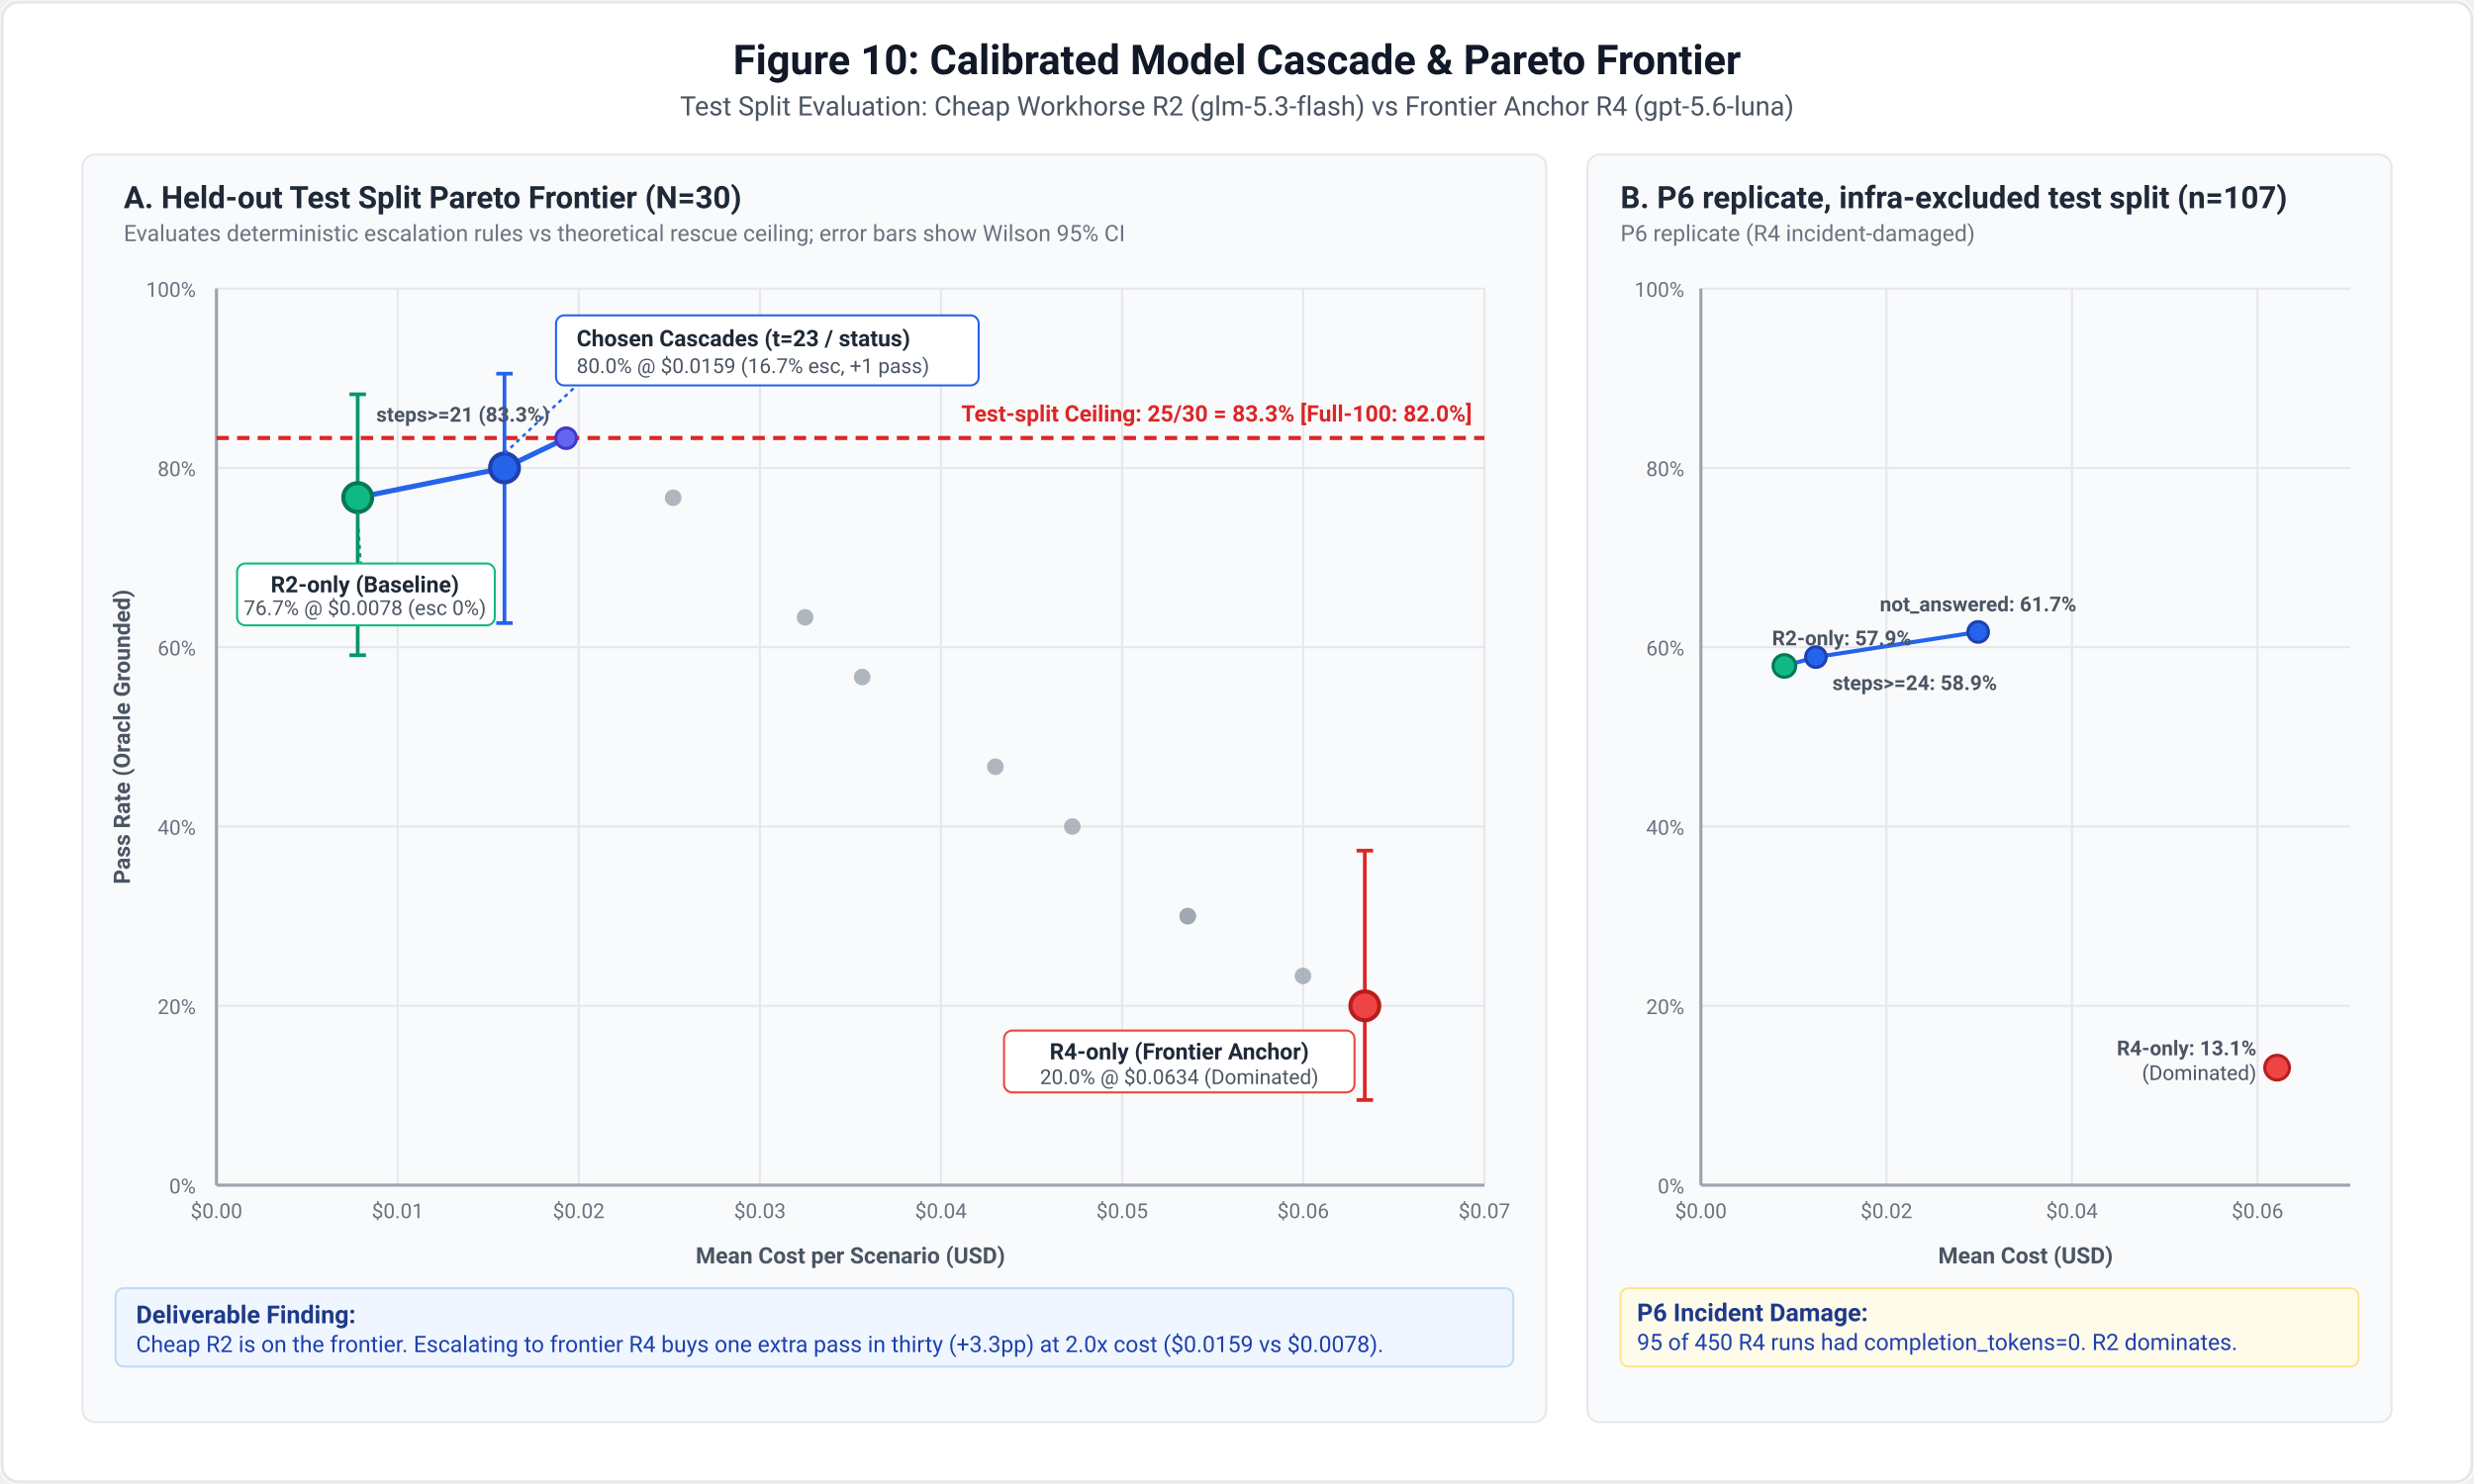
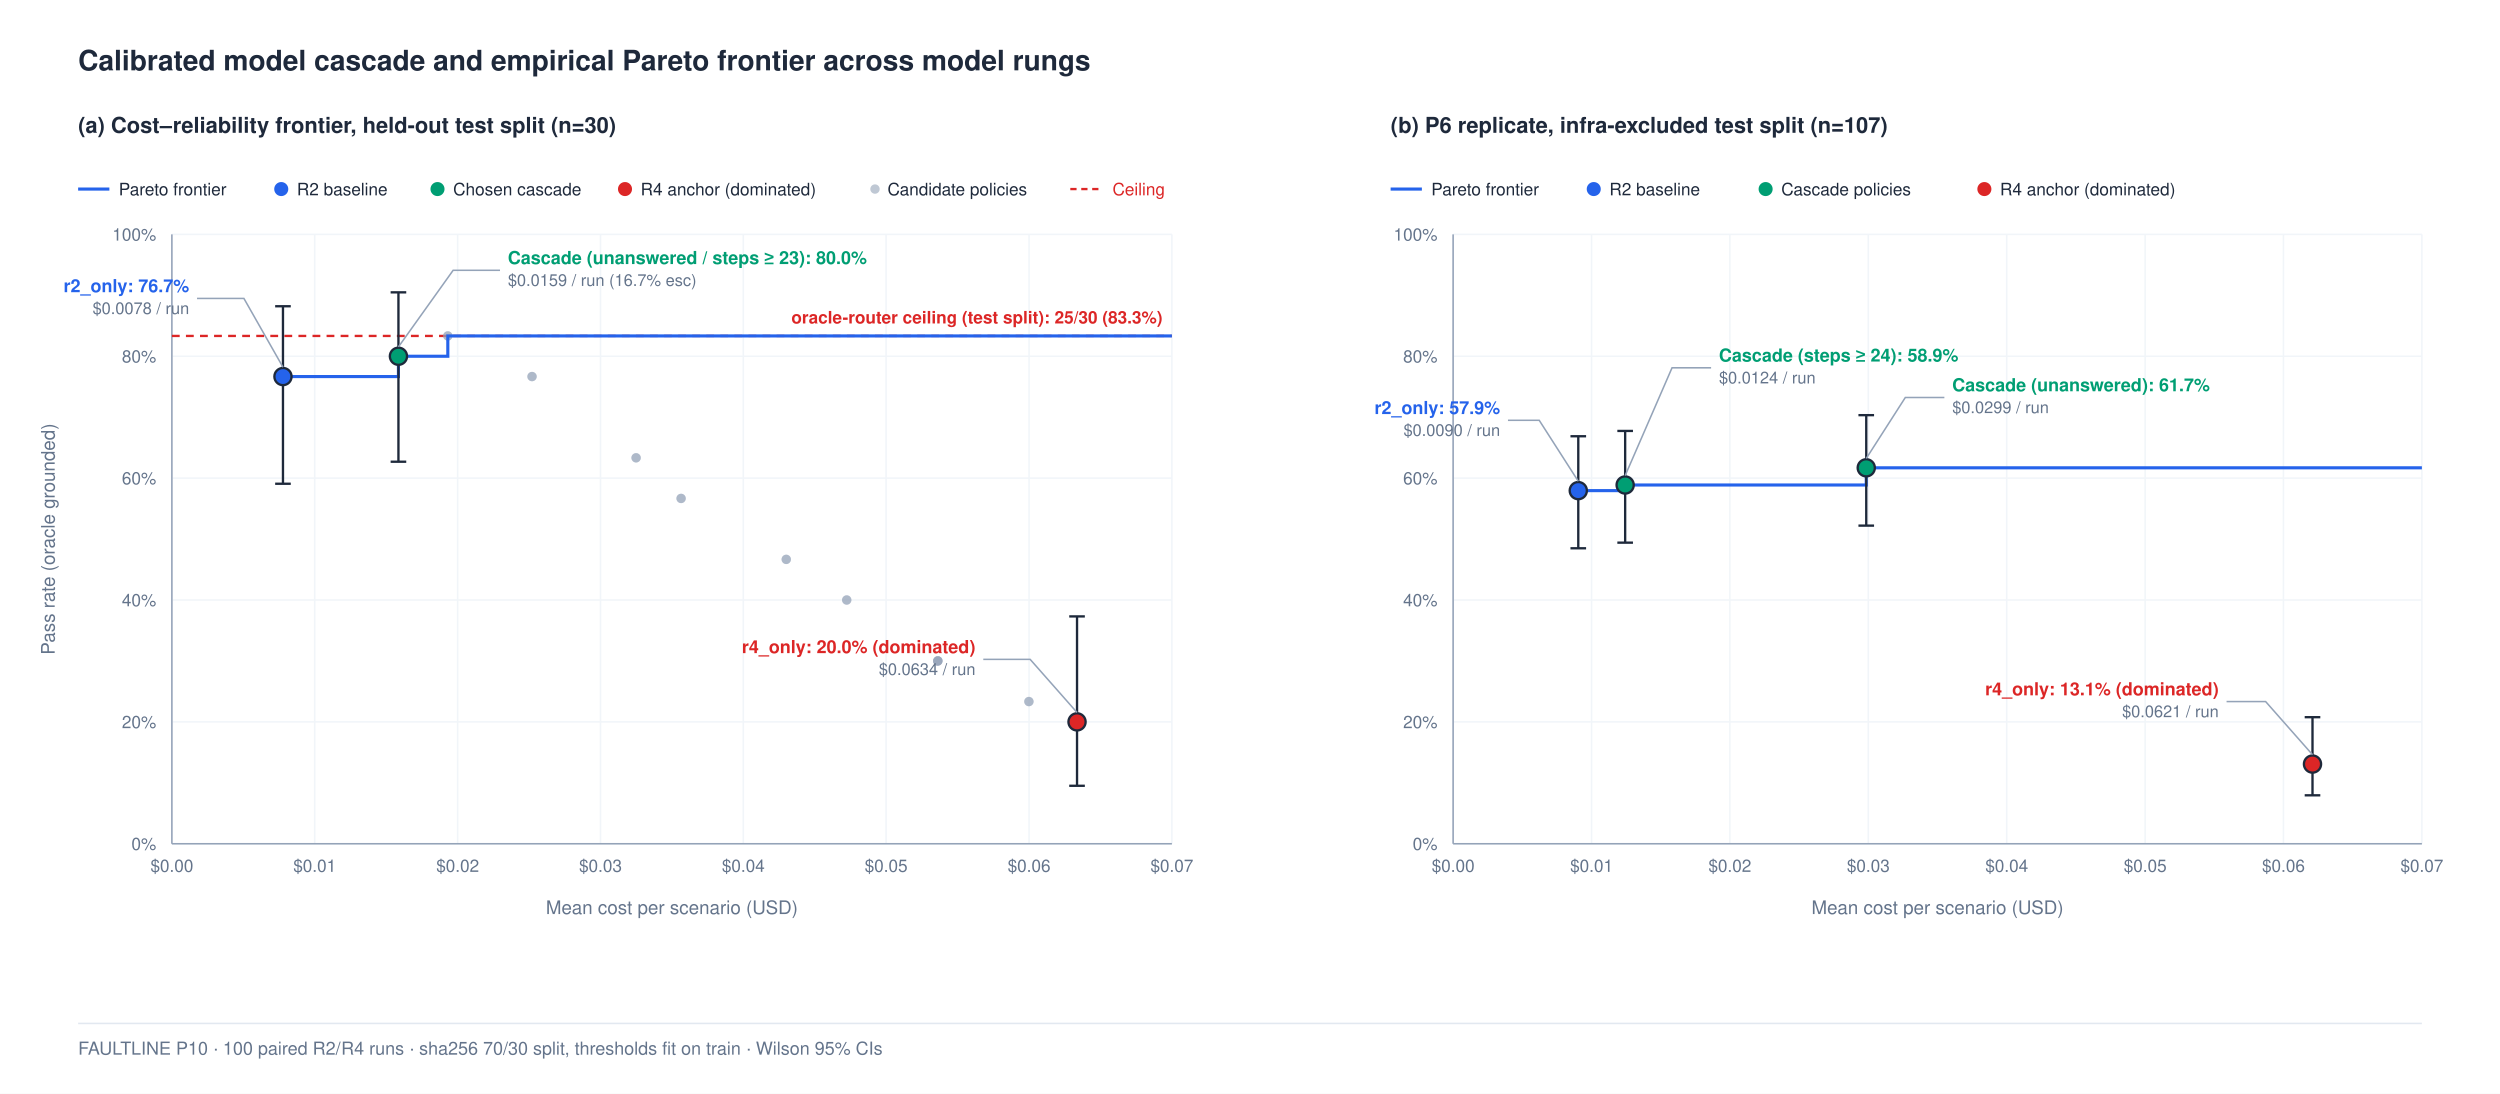
- <svg xmlns="http://www.w3.org/2000/svg" width="1200" height="720" viewBox="0 0 1200 720">
-   <rect width="100%" height="100%" fill="#ffffff" rx="8" />
-   <style>
-     .title { font-family: -apple-system, BlinkMacSystemFont, "Segoe UI", Roboto, sans-serif; font-size: 20px; font-weight: 700; fill: #111827; }
-     .subtitle { font-family: -apple-system, BlinkMacSystemFont, "Segoe UI", Roboto, sans-serif; font-size: 13px; fill: #4b5563; }
-     .panel-title { font-family: -apple-system, BlinkMacSystemFont, "Segoe UI", Roboto, sans-serif; font-size: 15px; font-weight: 700; fill: #1f2937; }
-     .panel-sub { font-family: -apple-system, BlinkMacSystemFont, "Segoe UI", Roboto, sans-serif; font-size: 11px; fill: #6b7280; }
-     .axis-label { font-family: -apple-system, BlinkMacSystemFont, "Segoe UI", Roboto, sans-serif; font-size: 11px; font-weight: 600; fill: #4b5563; }
-     .tick-label { font-family: -apple-system, BlinkMacSystemFont, "Segoe UI", Roboto, sans-serif; font-size: 10px; fill: #6b7280; }
-     .point-label { font-family: -apple-system, BlinkMacSystemFont, "Segoe UI", Roboto, sans-serif; font-size: 11px; font-weight: 600; fill: #1f2937; }
-     .point-sub { font-family: -apple-system, BlinkMacSystemFont, "Segoe UI", Roboto, sans-serif; font-size: 10px; fill: #4b5563; }
-     .ceiling-text { font-family: -apple-system, BlinkMacSystemFont, "Segoe UI", Roboto, sans-serif; font-size: 11px; font-weight: 700; fill: #dc2626; }
-     .callout-title { font-family: -apple-system, BlinkMacSystemFont, "Segoe UI", Roboto, sans-serif; font-size: 12px; font-weight: 700; fill: #1e3a8a; }
-     .callout-body { font-family: -apple-system, BlinkMacSystemFont, "Segoe UI", Roboto, sans-serif; font-size: 11px; fill: #1e40af; }
-   </style>
-   <rect x="1" y="1" width="1198" height="718" fill="none" stroke="#e5e7eb" stroke-width="1.5" rx="8" />
-   <text x="600.0" y="36" class="title" text-anchor="middle">Figure 10: Calibrated Model Cascade &amp; Pareto Frontier</text>
-   <text x="600.0" y="56" class="subtitle" text-anchor="middle">Test Split Evaluation: Cheap Workhorse R2 (glm-5.3-flash) vs Frontier Anchor R4 (gpt-5.6-luna)</text>
-   <rect x="40" y="75" width="710" height="615" fill="#f9fafb" rx="6" stroke="#e5e7eb" stroke-width="1" />
-   <text x="60" y="101" class="panel-title">A. Held-out Test Split Pareto Frontier (N=30)</text>
-   <text x="60" y="117" class="panel-sub">Evaluates deterministic escalation rules vs theoretical rescue ceiling; error bars show Wilson 95% CI</text>
-   <line x1="105" y1="575.0" x2="720" y2="575.0" stroke="#e5e7eb" stroke-width="1" />
-   <text x="95" y="579.0" class="tick-label" text-anchor="end">0%</text>
-   <line x1="105" y1="488.0" x2="720" y2="488.0" stroke="#e5e7eb" stroke-width="1" />
-   <text x="95" y="492.0" class="tick-label" text-anchor="end">20%</text>
-   <line x1="105" y1="401.0" x2="720" y2="401.0" stroke="#e5e7eb" stroke-width="1" />
-   <text x="95" y="405.0" class="tick-label" text-anchor="end">40%</text>
-   <line x1="105" y1="314.0" x2="720" y2="314.0" stroke="#e5e7eb" stroke-width="1" />
-   <text x="95" y="318.0" class="tick-label" text-anchor="end">60%</text>
-   <line x1="105" y1="227.0" x2="720" y2="227.0" stroke="#e5e7eb" stroke-width="1" />
-   <text x="95" y="231.0" class="tick-label" text-anchor="end">80%</text>
-   <line x1="105" y1="140.0" x2="720" y2="140.0" stroke="#e5e7eb" stroke-width="1" />
-   <text x="95" y="144.0" class="tick-label" text-anchor="end">100%</text>
-   <line x1="105.0" y1="140" x2="105.0" y2="575" stroke="#e5e7eb" stroke-width="1" />
-   <text x="105.0" y="591" class="tick-label" text-anchor="middle">$0.00</text>
-   <line x1="192.9" y1="140" x2="192.9" y2="575" stroke="#e5e7eb" stroke-width="1" />
-   <text x="192.9" y="591" class="tick-label" text-anchor="middle">$0.01</text>
-   <line x1="280.7" y1="140" x2="280.7" y2="575" stroke="#e5e7eb" stroke-width="1" />
-   <text x="280.7" y="591" class="tick-label" text-anchor="middle">$0.02</text>
-   <line x1="368.6" y1="140" x2="368.6" y2="575" stroke="#e5e7eb" stroke-width="1" />
-   <text x="368.6" y="591" class="tick-label" text-anchor="middle">$0.03</text>
-   <line x1="456.4" y1="140" x2="456.4" y2="575" stroke="#e5e7eb" stroke-width="1" />
-   <text x="456.4" y="591" class="tick-label" text-anchor="middle">$0.04</text>
-   <line x1="544.3" y1="140" x2="544.3" y2="575" stroke="#e5e7eb" stroke-width="1" />
-   <text x="544.3" y="591" class="tick-label" text-anchor="middle">$0.05</text>
-   <line x1="632.1" y1="140" x2="632.1" y2="575" stroke="#e5e7eb" stroke-width="1" />
-   <text x="632.1" y="591" class="tick-label" text-anchor="middle">$0.06</text>
-   <line x1="720.0" y1="140" x2="720.0" y2="575" stroke="#e5e7eb" stroke-width="1" />
-   <text x="720.0" y="591" class="tick-label" text-anchor="middle">$0.07</text>
-   <line x1="105" y1="140" x2="105" y2="575" stroke="#9ca3af" stroke-width="1.5" />
-   <line x1="105" y1="575" x2="720" y2="575" stroke="#9ca3af" stroke-width="1.5" />
-   <text x="412.5" y="613" class="axis-label" text-anchor="middle">Mean Cost per Scenario (USD)</text>
-   <text x="63" y="357.5" class="axis-label" text-anchor="middle" transform="rotate(-90 63 357.5)">Pass Rate (Oracle Grounded)</text>
-   <line x1="105" y1="212.5" x2="720" y2="212.5" stroke="#dc2626" stroke-width="2" stroke-dasharray="6,4" />
-   <text x="714.0" y="204.5" class="ceiling-text" text-anchor="end">Test-split Ceiling: 25/30 = 83.3% [Full-100: 82.0%]</text>
-   <circle cx="173.3" cy="241.5" r="4" fill="#9ca3af" fill-opacity="0.55" />
-   <circle cx="661.6" cy="488.0" r="4" fill="#9ca3af" fill-opacity="0.55" />
-   <circle cx="244.3" cy="227.0" r="4" fill="#9ca3af" fill-opacity="0.55" />
-   <circle cx="244.3" cy="227.0" r="4" fill="#9ca3af" fill-opacity="0.55" />
-   <circle cx="661.6" cy="488.0" r="4" fill="#9ca3af" fill-opacity="0.55" />
-   <circle cx="661.6" cy="488.0" r="4" fill="#9ca3af" fill-opacity="0.55" />
-   <circle cx="661.6" cy="488.0" r="4" fill="#9ca3af" fill-opacity="0.55" />
-   <circle cx="661.6" cy="488.0" r="4" fill="#9ca3af" fill-opacity="0.55" />
-   <circle cx="661.6" cy="488.0" r="4" fill="#9ca3af" fill-opacity="0.55" />
-   <circle cx="661.6" cy="488.0" r="4" fill="#9ca3af" fill-opacity="0.55" />
-   <circle cx="661.6" cy="488.0" r="4" fill="#9ca3af" fill-opacity="0.55" />
-   <circle cx="661.6" cy="488.0" r="4" fill="#9ca3af" fill-opacity="0.55" />
-   <circle cx="661.6" cy="488.0" r="4" fill="#9ca3af" fill-opacity="0.55" />
-   <circle cx="661.6" cy="488.0" r="4" fill="#9ca3af" fill-opacity="0.55" />
-   <circle cx="661.6" cy="488.0" r="4" fill="#9ca3af" fill-opacity="0.55" />
-   <circle cx="632.0" cy="473.5" r="4" fill="#9ca3af" fill-opacity="0.55" />
-   <circle cx="576.1" cy="444.5" r="4" fill="#9ca3af" fill-opacity="0.55" />
-   <circle cx="576.1" cy="444.5" r="4" fill="#9ca3af" fill-opacity="0.55" />
-   <circle cx="520.1" cy="401.0" r="4" fill="#9ca3af" fill-opacity="0.55" />
-   <circle cx="482.8" cy="372.0" r="4" fill="#9ca3af" fill-opacity="0.55" />
-   <circle cx="418.2" cy="328.5" r="4" fill="#9ca3af" fill-opacity="0.55" />
-   <circle cx="390.5" cy="299.5" r="4" fill="#9ca3af" fill-opacity="0.55" />
-   <circle cx="326.5" cy="241.5" r="4" fill="#9ca3af" fill-opacity="0.55" />
-   <circle cx="274.7" cy="212.5" r="4" fill="#9ca3af" fill-opacity="0.55" />
-   <circle cx="244.3" cy="227.0" r="4" fill="#9ca3af" fill-opacity="0.55" />
-   <circle cx="244.3" cy="227.0" r="4" fill="#9ca3af" fill-opacity="0.55" />
-   <circle cx="244.3" cy="227.0" r="4" fill="#9ca3af" fill-opacity="0.55" />
-   <circle cx="661.6" cy="488.0" r="4" fill="#9ca3af" fill-opacity="0.55" />
-   <circle cx="661.6" cy="488.0" r="4" fill="#9ca3af" fill-opacity="0.55" />
-   <circle cx="661.6" cy="488.0" r="4" fill="#9ca3af" fill-opacity="0.55" />
-   <circle cx="661.6" cy="488.0" r="4" fill="#9ca3af" fill-opacity="0.55" />
-   <circle cx="661.6" cy="488.0" r="4" fill="#9ca3af" fill-opacity="0.55" />
-   <circle cx="661.6" cy="488.0" r="4" fill="#9ca3af" fill-opacity="0.55" />
-   <circle cx="661.6" cy="488.0" r="4" fill="#9ca3af" fill-opacity="0.55" />
-   <circle cx="661.6" cy="488.0" r="4" fill="#9ca3af" fill-opacity="0.55" />
-   <circle cx="661.6" cy="488.0" r="4" fill="#9ca3af" fill-opacity="0.55" />
-   <circle cx="661.6" cy="488.0" r="4" fill="#9ca3af" fill-opacity="0.55" />
-   <circle cx="661.6" cy="488.0" r="4" fill="#9ca3af" fill-opacity="0.55" />
-   <circle cx="632.0" cy="473.5" r="4" fill="#9ca3af" fill-opacity="0.55" />
-   <circle cx="576.1" cy="444.5" r="4" fill="#9ca3af" fill-opacity="0.55" />
-   <circle cx="576.1" cy="444.5" r="4" fill="#9ca3af" fill-opacity="0.55" />
-   <circle cx="520.1" cy="401.0" r="4" fill="#9ca3af" fill-opacity="0.55" />
-   <circle cx="482.8" cy="372.0" r="4" fill="#9ca3af" fill-opacity="0.55" />
-   <circle cx="418.2" cy="328.5" r="4" fill="#9ca3af" fill-opacity="0.55" />
-   <circle cx="390.5" cy="299.5" r="4" fill="#9ca3af" fill-opacity="0.55" />
-   <circle cx="326.5" cy="241.5" r="4" fill="#9ca3af" fill-opacity="0.55" />
-   <circle cx="274.7" cy="212.5" r="4" fill="#9ca3af" fill-opacity="0.55" />
-   <circle cx="244.3" cy="227.0" r="4" fill="#9ca3af" fill-opacity="0.55" />
-   <circle cx="244.3" cy="227.0" r="4" fill="#9ca3af" fill-opacity="0.55" />
-   <circle cx="244.3" cy="227.0" r="4" fill="#9ca3af" fill-opacity="0.55" />
-   <polyline points="173.5,241.4 244.7,227.0 274.6,212.6" fill="none" stroke="#2563eb" stroke-width="2.5" stroke-linecap="round" />
-   <line x1="173.5" y1="191.3" x2="173.5" y2="317.9" stroke="#059669" stroke-width="1.8" />
-   <line x1="169.5" y1="191.3" x2="177.5" y2="191.3" stroke="#059669" stroke-width="1.8" />
-   <line x1="169.5" y1="317.9" x2="177.5" y2="317.9" stroke="#059669" stroke-width="1.8" />
-   <line x1="244.7" y1="181.3" x2="244.7" y2="302.3" stroke="#2563eb" stroke-width="1.8" />
-   <line x1="240.7" y1="181.3" x2="248.7" y2="181.3" stroke="#2563eb" stroke-width="1.8" />
-   <line x1="240.7" y1="302.3" x2="248.7" y2="302.3" stroke="#2563eb" stroke-width="1.8" />
-   <line x1="662.0" y1="412.7" x2="662.0" y2="533.7" stroke="#dc2626" stroke-width="1.8" />
-   <line x1="658.0" y1="412.7" x2="666.0" y2="412.7" stroke="#dc2626" stroke-width="1.8" />
-   <line x1="658.0" y1="533.7" x2="666.0" y2="533.7" stroke="#dc2626" stroke-width="1.8" />
-   <circle cx="173.5" cy="241.4" r="7" fill="#10b981" stroke="#047857" stroke-width="2" />
-   <line x1="173.5" y1="248.4" x2="175.0" y2="273.4" stroke="#059669" stroke-width="1" stroke-dasharray="2,2" />
-   <rect x="115.0" y="273.4" width="125" height="30" fill="#ffffff" rx="4" stroke="#10b981" stroke-width="1" />
-   <text x="177.0" y="287.4" class="point-label" fill="#047857" text-anchor="middle">R2-only (Baseline)</text>
-   <text x="177.0" y="298.4" class="point-sub" text-anchor="middle">76.7% @ $0.0078 (esc 0%)</text>
-   <circle cx="244.7" cy="227.0" r="7" fill="#2563eb" stroke="#1e40af" stroke-width="2" />
-   <line x1="244.7" y1="220.0" x2="279.7" y2="187.0" stroke="#2563eb" stroke-width="1.2" stroke-dasharray="2,2" />
-   <rect x="269.7" y="153.0" width="205" height="34" fill="#ffffff" rx="4" stroke="#2563eb" stroke-width="1" />
-   <text x="279.7" y="168.0" class="point-label" fill="#1e40af">Chosen Cascades (t=23 / status)</text>
-   <text x="279.7" y="181.0" class="point-sub">80.0% @ $0.0159 (16.7% esc, +1 pass)</text>
-   <circle cx="274.6" cy="212.6" r="5" fill="#6366f1" stroke="#4338ca" stroke-width="1.5" />
-   <text x="266.6" y="204.6" class="point-sub" fill="#4338ca" font-weight="600" text-anchor="end">steps&gt;=21 (83.3%)</text>
-   <circle cx="662.0" cy="488.0" r="7" fill="#ef4444" stroke="#b91c1c" stroke-width="2" />
-   <rect x="487.0" y="500.0" width="170" height="30" fill="#ffffff" rx="4" stroke="#ef4444" stroke-width="1" />
-   <text x="572.0" y="514.0" class="point-label" fill="#b91c1c" text-anchor="middle">R4-only (Frontier Anchor)</text>
-   <text x="572.0" y="526.0" class="point-sub" text-anchor="middle">20.0% @ $0.0634 (Dominated)</text>
-   <rect x="56" y="625" width="678" height="38" fill="#eff6ff" rx="4" stroke="#bfdbfe" stroke-width="1" />
-   <text x="66" y="642" class="callout-title">Deliverable Finding:</text>
-   <text x="66" y="656" class="callout-body">Cheap R2 is on the frontier. Escalating to frontier R4 buys one extra pass in thirty (+3.3pp) at 2.0x cost ($0.0159 vs $0.0078).</text>
-   <rect x="770" y="75" width="390" height="615" fill="#f9fafb" rx="6" stroke="#e5e7eb" stroke-width="1" />
-   <text x="786" y="101" class="panel-title">B. P6 replicate, infra-excluded test split (n=107)</text>
-   <text x="786" y="117" class="panel-sub">P6 replicate (R4 incident-damaged)</text>
-   <line x1="825" y1="575.0" x2="1140" y2="575.0" stroke="#e5e7eb" stroke-width="1" />
-   <text x="817" y="579.0" class="tick-label" text-anchor="end">0%</text>
-   <line x1="825" y1="488.0" x2="1140" y2="488.0" stroke="#e5e7eb" stroke-width="1" />
-   <text x="817" y="492.0" class="tick-label" text-anchor="end">20%</text>
-   <line x1="825" y1="401.0" x2="1140" y2="401.0" stroke="#e5e7eb" stroke-width="1" />
-   <text x="817" y="405.0" class="tick-label" text-anchor="end">40%</text>
-   <line x1="825" y1="314.0" x2="1140" y2="314.0" stroke="#e5e7eb" stroke-width="1" />
-   <text x="817" y="318.0" class="tick-label" text-anchor="end">60%</text>
-   <line x1="825" y1="227.0" x2="1140" y2="227.0" stroke="#e5e7eb" stroke-width="1" />
-   <text x="817" y="231.0" class="tick-label" text-anchor="end">80%</text>
-   <line x1="825" y1="140.0" x2="1140" y2="140.0" stroke="#e5e7eb" stroke-width="1" />
-   <text x="817" y="144.0" class="tick-label" text-anchor="end">100%</text>
-   <line x1="825.0" y1="140" x2="825.0" y2="575" stroke="#e5e7eb" stroke-width="1" />
-   <text x="825.0" y="591" class="tick-label" text-anchor="middle">$0.00</text>
-   <line x1="915.0" y1="140" x2="915.0" y2="575" stroke="#e5e7eb" stroke-width="1" />
-   <text x="915.0" y="591" class="tick-label" text-anchor="middle">$0.02</text>
-   <line x1="1005.0" y1="140" x2="1005.0" y2="575" stroke="#e5e7eb" stroke-width="1" />
-   <text x="1005.0" y="591" class="tick-label" text-anchor="middle">$0.04</text>
-   <line x1="1095.0" y1="140" x2="1095.0" y2="575" stroke="#e5e7eb" stroke-width="1" />
-   <text x="1095.0" y="591" class="tick-label" text-anchor="middle">$0.06</text>
-   <line x1="825" y1="140" x2="825" y2="575" stroke="#9ca3af" stroke-width="1.5" />
-   <line x1="825" y1="575" x2="1140" y2="575" stroke="#9ca3af" stroke-width="1.5" />
-   <text x="982.5" y="613" class="axis-label" text-anchor="middle">Mean Cost (USD)</text>
-   <polyline points="865.5,323.1 880.8,318.8 959.5,306.6" fill="none" stroke="#2563eb" stroke-width="2" />
-   <circle cx="865.5" cy="323.1" r="5.5" fill="#10b981" stroke="#047857" stroke-width="1.5" />
-   <text x="859.5" y="313.1" class="point-sub" fill="#047857" font-weight="600" text-anchor="start">R2-only: 57.9%</text>
-   <circle cx="880.8" cy="318.8" r="5" fill="#2563eb" stroke="#1e40af" stroke-width="1.5" />
-   <text x="888.8" y="334.8" class="point-sub" fill="#1e40af" font-weight="600" text-anchor="start">steps&gt;=24: 58.9%</text>
-   <circle cx="959.5" cy="306.6" r="5" fill="#2563eb" stroke="#1e40af" stroke-width="1.5" />
-   <text x="959.5" y="296.6" class="point-sub" fill="#1e40af" font-weight="600" text-anchor="middle">not_answered: 61.7%</text>
-   <circle cx="1104.5" cy="518.0" r="6" fill="#ef4444" stroke="#b91c1c" stroke-width="1.5" />
-   <text x="1094.5" y="512.0" class="point-sub" fill="#b91c1c" font-weight="600" text-anchor="end">R4-only: 13.1%</text>
-   <text x="1094.5" y="524.0" class="point-sub" fill="#6b7280" text-anchor="end">(Dominated)</text>
-   <rect x="786" y="625" width="358" height="38" fill="#fffbeb" rx="4" stroke="#fde68a" stroke-width="1" />
-   <text x="794" y="641" class="callout-title" fill="#92400e">P6 Incident Damage:</text>
-   <text x="794" y="655" class="callout-body" fill="#b45309">95 of 450 R4 runs had completion_tokens=0. R2 dominates.</text>
+ <svg xmlns="http://www.w3.org/2000/svg" viewBox="0 0 1600 700" width="1600" height="700">
+   <rect width="1600" height="700" fill="#ffffff" />
+   <text x="50" y="45" font-family="Helvetica, Arial, sans-serif" font-size="18" font-weight="600" fill="#1e293b">Calibrated model cascade and empirical Pareto frontier across model rungs</text>
+   <text x="50" y="85" font-family="Helvetica, Arial, sans-serif" font-size="14" font-weight="600" fill="#1e293b">(a) Cost–reliability frontier, held-out test split (n=30)</text>
+   <line x1="50" y1="121" x2="70" y2="121" stroke="#2563eb" stroke-width="2" />
+   <text x="76" y="125" font-family="Helvetica, Arial, sans-serif" font-size="11" fill="#1e293b">Pareto frontier</text>
+   <circle cx="180" cy="121" r="4.5" fill="#2563eb" />
+   <text x="190" y="125" font-family="Helvetica, Arial, sans-serif" font-size="11" fill="#1e293b">R2 baseline</text>
+   <circle cx="280" cy="121" r="4.5" fill="#009E73" />
+   <text x="290" y="125" font-family="Helvetica, Arial, sans-serif" font-size="11" fill="#1e293b">Chosen cascade</text>
+   <circle cx="400" cy="121" r="4.5" fill="#dc2626" />
+   <text x="410" y="125" font-family="Helvetica, Arial, sans-serif" font-size="11" fill="#1e293b">R4 anchor (dominated)</text>
+   <circle cx="560" cy="121" r="3" fill="#94a3b8" fill-opacity="0.6" />
+   <text x="568" y="125" font-family="Helvetica, Arial, sans-serif" font-size="11" fill="#1e293b">Candidate policies</text>
+   <line x1="685" y1="121" x2="705" y2="121" stroke="#dc2626" stroke-width="1.5" stroke-dasharray="4,3" />
+   <text x="712" y="125" font-family="Helvetica, Arial, sans-serif" font-size="11" fill="#dc2626">Ceiling</text>
+   <line x1="110.0" y1="540.0" x2="750.0" y2="540.0" stroke="#f1f5f9" stroke-width="1" />
+   <text x="100.0" y="544.0" font-family="Helvetica, Arial, sans-serif" font-size="11" fill="#64748b" text-anchor="end">0%</text>
+   <line x1="110.0" y1="462.0" x2="750.0" y2="462.0" stroke="#f1f5f9" stroke-width="1" />
+   <text x="100.0" y="466.0" font-family="Helvetica, Arial, sans-serif" font-size="11" fill="#64748b" text-anchor="end">20%</text>
+   <line x1="110.0" y1="384.0" x2="750.0" y2="384.0" stroke="#f1f5f9" stroke-width="1" />
+   <text x="100.0" y="388.0" font-family="Helvetica, Arial, sans-serif" font-size="11" fill="#64748b" text-anchor="end">40%</text>
+   <line x1="110.0" y1="306.0" x2="750.0" y2="306.0" stroke="#f1f5f9" stroke-width="1" />
+   <text x="100.0" y="310.0" font-family="Helvetica, Arial, sans-serif" font-size="11" fill="#64748b" text-anchor="end">60%</text>
+   <line x1="110.0" y1="228.0" x2="750.0" y2="228.0" stroke="#f1f5f9" stroke-width="1" />
+   <text x="100.0" y="232.0" font-family="Helvetica, Arial, sans-serif" font-size="11" fill="#64748b" text-anchor="end">80%</text>
+   <line x1="110.0" y1="150.0" x2="750.0" y2="150.0" stroke="#f1f5f9" stroke-width="1" />
+   <text x="100.0" y="154.0" font-family="Helvetica, Arial, sans-serif" font-size="11" fill="#64748b" text-anchor="end">100%</text>
+   <line x1="110.0" y1="150.0" x2="110.0" y2="540.0" stroke="#f1f5f9" stroke-width="1" />
+   <text x="110.0" y="558.0" font-family="Helvetica, Arial, sans-serif" font-size="11" fill="#64748b" text-anchor="middle">$0.00</text>
+   <line x1="201.4" y1="150.0" x2="201.4" y2="540.0" stroke="#f1f5f9" stroke-width="1" />
+   <text x="201.4" y="558.0" font-family="Helvetica, Arial, sans-serif" font-size="11" fill="#64748b" text-anchor="middle">$0.01</text>
+   <line x1="292.9" y1="150.0" x2="292.9" y2="540.0" stroke="#f1f5f9" stroke-width="1" />
+   <text x="292.9" y="558.0" font-family="Helvetica, Arial, sans-serif" font-size="11" fill="#64748b" text-anchor="middle">$0.02</text>
+   <line x1="384.3" y1="150.0" x2="384.3" y2="540.0" stroke="#f1f5f9" stroke-width="1" />
+   <text x="384.3" y="558.0" font-family="Helvetica, Arial, sans-serif" font-size="11" fill="#64748b" text-anchor="middle">$0.03</text>
+   <line x1="475.7" y1="150.0" x2="475.7" y2="540.0" stroke="#f1f5f9" stroke-width="1" />
+   <text x="475.7" y="558.0" font-family="Helvetica, Arial, sans-serif" font-size="11" fill="#64748b" text-anchor="middle">$0.04</text>
+   <line x1="567.1" y1="150.0" x2="567.1" y2="540.0" stroke="#f1f5f9" stroke-width="1" />
+   <text x="567.1" y="558.0" font-family="Helvetica, Arial, sans-serif" font-size="11" fill="#64748b" text-anchor="middle">$0.05</text>
+   <line x1="658.6" y1="150.0" x2="658.6" y2="540.0" stroke="#f1f5f9" stroke-width="1" />
+   <text x="658.6" y="558.0" font-family="Helvetica, Arial, sans-serif" font-size="11" fill="#64748b" text-anchor="middle">$0.06</text>
+   <line x1="750.0" y1="150.0" x2="750.0" y2="540.0" stroke="#f1f5f9" stroke-width="1" />
+   <text x="750.0" y="558.0" font-family="Helvetica, Arial, sans-serif" font-size="11" fill="#64748b" text-anchor="middle">$0.07</text>
+   <line x1="110.0" y1="540.0" x2="750.0" y2="540.0" stroke="#94a3b8" stroke-width="1" />
+   <line x1="110.0" y1="150.0" x2="110.0" y2="540.0" stroke="#94a3b8" stroke-width="1" />
+   <text x="430.0" y="585.0" font-family="Helvetica, Arial, sans-serif" font-size="12" fill="#64748b" text-anchor="middle">Mean cost per scenario (USD)</text>
+   <text x="35" y="345.0" font-family="Helvetica, Arial, sans-serif" font-size="12" fill="#64748b" text-anchor="middle" transform="rotate(-90 35 345.0)">Pass rate (oracle grounded)</text>
+   <line x1="110.0" y1="215.0" x2="750.0" y2="215.0" stroke="#dc2626" stroke-width="1.5" stroke-dasharray="5,4" />
+   <text x="744.0" y="207.0" font-family="Helvetica, Arial, sans-serif" font-size="11" font-weight="600" fill="#dc2626" text-anchor="end">oracle-router ceiling (test split): 25/30 (83.3%)</text>
+   <circle cx="181.1" cy="241.0" r="3" fill="#94a3b8" fill-opacity="0.5" />
+   <circle cx="689.3" cy="462.0" r="3" fill="#94a3b8" fill-opacity="0.5" />
+   <circle cx="255.0" cy="228.0" r="3" fill="#94a3b8" fill-opacity="0.5" />
+   <circle cx="255.0" cy="228.0" r="3" fill="#94a3b8" fill-opacity="0.5" />
+   <circle cx="689.3" cy="462.0" r="3" fill="#94a3b8" fill-opacity="0.5" />
+   <circle cx="689.3" cy="462.0" r="3" fill="#94a3b8" fill-opacity="0.5" />
+   <circle cx="689.3" cy="462.0" r="3" fill="#94a3b8" fill-opacity="0.5" />
+   <circle cx="689.3" cy="462.0" r="3" fill="#94a3b8" fill-opacity="0.5" />
+   <circle cx="689.3" cy="462.0" r="3" fill="#94a3b8" fill-opacity="0.5" />
+   <circle cx="689.3" cy="462.0" r="3" fill="#94a3b8" fill-opacity="0.5" />
+   <circle cx="689.3" cy="462.0" r="3" fill="#94a3b8" fill-opacity="0.5" />
+   <circle cx="689.3" cy="462.0" r="3" fill="#94a3b8" fill-opacity="0.5" />
+   <circle cx="689.3" cy="462.0" r="3" fill="#94a3b8" fill-opacity="0.5" />
+   <circle cx="689.3" cy="462.0" r="3" fill="#94a3b8" fill-opacity="0.5" />
+   <circle cx="689.3" cy="462.0" r="3" fill="#94a3b8" fill-opacity="0.5" />
+   <circle cx="658.5" cy="449.0" r="3" fill="#94a3b8" fill-opacity="0.5" />
+   <circle cx="600.2" cy="423.0" r="3" fill="#94a3b8" fill-opacity="0.5" />
+   <circle cx="600.2" cy="423.0" r="3" fill="#94a3b8" fill-opacity="0.5" />
+   <circle cx="541.9" cy="384.0" r="3" fill="#94a3b8" fill-opacity="0.5" />
+   <circle cx="503.2" cy="358.0" r="3" fill="#94a3b8" fill-opacity="0.5" />
+   <circle cx="435.9" cy="319.0" r="3" fill="#94a3b8" fill-opacity="0.5" />
+   <circle cx="407.1" cy="293.0" r="3" fill="#94a3b8" fill-opacity="0.5" />
+   <circle cx="340.5" cy="241.0" r="3" fill="#94a3b8" fill-opacity="0.5" />
+   <circle cx="286.6" cy="215.0" r="3" fill="#94a3b8" fill-opacity="0.5" />
+   <circle cx="255.0" cy="228.0" r="3" fill="#94a3b8" fill-opacity="0.5" />
+   <circle cx="255.0" cy="228.0" r="3" fill="#94a3b8" fill-opacity="0.5" />
+   <circle cx="255.0" cy="228.0" r="3" fill="#94a3b8" fill-opacity="0.5" />
+   <circle cx="689.3" cy="462.0" r="3" fill="#94a3b8" fill-opacity="0.5" />
+   <circle cx="689.3" cy="462.0" r="3" fill="#94a3b8" fill-opacity="0.5" />
+   <circle cx="689.3" cy="462.0" r="3" fill="#94a3b8" fill-opacity="0.5" />
+   <circle cx="689.3" cy="462.0" r="3" fill="#94a3b8" fill-opacity="0.5" />
+   <circle cx="689.3" cy="462.0" r="3" fill="#94a3b8" fill-opacity="0.5" />
+   <circle cx="689.3" cy="462.0" r="3" fill="#94a3b8" fill-opacity="0.5" />
+   <circle cx="689.3" cy="462.0" r="3" fill="#94a3b8" fill-opacity="0.5" />
+   <circle cx="689.3" cy="462.0" r="3" fill="#94a3b8" fill-opacity="0.5" />
+   <circle cx="689.3" cy="462.0" r="3" fill="#94a3b8" fill-opacity="0.5" />
+   <circle cx="689.3" cy="462.0" r="3" fill="#94a3b8" fill-opacity="0.5" />
+   <circle cx="689.3" cy="462.0" r="3" fill="#94a3b8" fill-opacity="0.5" />
+   <circle cx="658.5" cy="449.0" r="3" fill="#94a3b8" fill-opacity="0.5" />
+   <circle cx="600.2" cy="423.0" r="3" fill="#94a3b8" fill-opacity="0.5" />
+   <circle cx="600.2" cy="423.0" r="3" fill="#94a3b8" fill-opacity="0.5" />
+   <circle cx="541.9" cy="384.0" r="3" fill="#94a3b8" fill-opacity="0.5" />
+   <circle cx="503.2" cy="358.0" r="3" fill="#94a3b8" fill-opacity="0.5" />
+   <circle cx="435.9" cy="319.0" r="3" fill="#94a3b8" fill-opacity="0.5" />
+   <circle cx="407.1" cy="293.0" r="3" fill="#94a3b8" fill-opacity="0.5" />
+   <circle cx="340.5" cy="241.0" r="3" fill="#94a3b8" fill-opacity="0.5" />
+   <circle cx="286.6" cy="215.0" r="3" fill="#94a3b8" fill-opacity="0.5" />
+   <circle cx="255.0" cy="228.0" r="3" fill="#94a3b8" fill-opacity="0.5" />
+   <circle cx="255.0" cy="228.0" r="3" fill="#94a3b8" fill-opacity="0.5" />
+   <circle cx="255.0" cy="228.0" r="3" fill="#94a3b8" fill-opacity="0.5" />
+   <path d="M 181.1,241.0 H 255.0 V 228.0 H 286.6 V 215.0 H 750.0" fill="none" stroke="#2563eb" stroke-width="2" />
+   <line x1="181.1" y1="309.6" x2="181.1" y2="196.0" stroke="#1e293b" stroke-width="1.5" />
+   <line x1="176.1" y1="309.6" x2="186.1" y2="309.6" stroke="#1e293b" stroke-width="1.5" />
+   <line x1="176.1" y1="196.0" x2="186.1" y2="196.0" stroke="#1e293b" stroke-width="1.5" />
+   <circle cx="181.1" cy="241.0" r="5.5" fill="#2563eb" stroke="#1e293b" stroke-width="1.5" />
+   <polyline points="181.1,235.0 156.1,191.0 126.1,191.0" fill="none" stroke="#94a3b8" stroke-width="1" />
+   <text x="121.1" y="187.0" font-family="Helvetica, Arial, sans-serif" font-size="11.5" font-weight="600" fill="#2563eb" text-anchor="end">r2_only: 76.7%</text>
+   <text x="121.1" y="201.0" font-family="Helvetica, Arial, sans-serif" font-size="10.5" fill="#64748b" text-anchor="end">$0.0078 / run</text>
+   <line x1="255.0" y1="295.5" x2="255.0" y2="187.1" stroke="#1e293b" stroke-width="1.5" />
+   <line x1="250.0" y1="295.5" x2="260.0" y2="295.5" stroke="#1e293b" stroke-width="1.5" />
+   <line x1="250.0" y1="187.1" x2="260.0" y2="187.1" stroke="#1e293b" stroke-width="1.5" />
+   <circle cx="255.0" cy="228.0" r="5.5" fill="#009E73" stroke="#1e293b" stroke-width="1.5" />
+   <polyline points="255.0,222.0 290.0,173.0 320.0,173.0" fill="none" stroke="#94a3b8" stroke-width="1" />
+   <text x="325.0" y="169.0" font-family="Helvetica, Arial, sans-serif" font-size="11.5" font-weight="600" fill="#009E73" text-anchor="start">Cascade (unanswered / steps ≥ 23): 80.0%</text>
+   <text x="325.0" y="183.0" font-family="Helvetica, Arial, sans-serif" font-size="10.5" fill="#64748b" text-anchor="start">$0.0159 / run (16.7% esc)</text>
+   <line x1="689.3" y1="502.9" x2="689.3" y2="394.5" stroke="#1e293b" stroke-width="1.5" />
+   <line x1="684.3" y1="502.9" x2="694.3" y2="502.9" stroke="#1e293b" stroke-width="1.5" />
+   <line x1="684.3" y1="394.5" x2="694.3" y2="394.5" stroke="#1e293b" stroke-width="1.5" />
+   <circle cx="689.3" cy="462.0" r="5.5" fill="#dc2626" stroke="#1e293b" stroke-width="1.5" />
+   <polyline points="689.3,456.0 659.3,422.0 629.3,422.0" fill="none" stroke="#94a3b8" stroke-width="1" />
+   <text x="624.3" y="418.0" font-family="Helvetica, Arial, sans-serif" font-size="11.5" font-weight="600" fill="#dc2626" text-anchor="end">r4_only: 20.0% (dominated)</text>
+   <text x="624.3" y="432.0" font-family="Helvetica, Arial, sans-serif" font-size="10.5" fill="#64748b" text-anchor="end">$0.0634 / run</text>
+   <text x="890" y="85" font-family="Helvetica, Arial, sans-serif" font-size="14" font-weight="600" fill="#1e293b">(b) P6 replicate, infra-excluded test split (n=107)</text>
+   <line x1="890" y1="121" x2="910" y2="121" stroke="#2563eb" stroke-width="2" />
+   <text x="916" y="125" font-family="Helvetica, Arial, sans-serif" font-size="11" fill="#1e293b">Pareto frontier</text>
+   <circle cx="1020" cy="121" r="4.5" fill="#2563eb" />
+   <text x="1030" y="125" font-family="Helvetica, Arial, sans-serif" font-size="11" fill="#1e293b">R2 baseline</text>
+   <circle cx="1130" cy="121" r="4.5" fill="#009E73" />
+   <text x="1140" y="125" font-family="Helvetica, Arial, sans-serif" font-size="11" fill="#1e293b">Cascade policies</text>
+   <circle cx="1270" cy="121" r="4.5" fill="#dc2626" />
+   <text x="1280" y="125" font-family="Helvetica, Arial, sans-serif" font-size="11" fill="#1e293b">R4 anchor (dominated)</text>
+   <line x1="930.0" y1="540.0" x2="1550.0" y2="540.0" stroke="#f1f5f9" stroke-width="1" />
+   <text x="920.0" y="544.0" font-family="Helvetica, Arial, sans-serif" font-size="11" fill="#64748b" text-anchor="end">0%</text>
+   <line x1="930.0" y1="462.0" x2="1550.0" y2="462.0" stroke="#f1f5f9" stroke-width="1" />
+   <text x="920.0" y="466.0" font-family="Helvetica, Arial, sans-serif" font-size="11" fill="#64748b" text-anchor="end">20%</text>
+   <line x1="930.0" y1="384.0" x2="1550.0" y2="384.0" stroke="#f1f5f9" stroke-width="1" />
+   <text x="920.0" y="388.0" font-family="Helvetica, Arial, sans-serif" font-size="11" fill="#64748b" text-anchor="end">40%</text>
+   <line x1="930.0" y1="306.0" x2="1550.0" y2="306.0" stroke="#f1f5f9" stroke-width="1" />
+   <text x="920.0" y="310.0" font-family="Helvetica, Arial, sans-serif" font-size="11" fill="#64748b" text-anchor="end">60%</text>
+   <line x1="930.0" y1="228.0" x2="1550.0" y2="228.0" stroke="#f1f5f9" stroke-width="1" />
+   <text x="920.0" y="232.0" font-family="Helvetica, Arial, sans-serif" font-size="11" fill="#64748b" text-anchor="end">80%</text>
+   <line x1="930.0" y1="150.0" x2="1550.0" y2="150.0" stroke="#f1f5f9" stroke-width="1" />
+   <text x="920.0" y="154.0" font-family="Helvetica, Arial, sans-serif" font-size="11" fill="#64748b" text-anchor="end">100%</text>
+   <line x1="930.0" y1="150.0" x2="930.0" y2="540.0" stroke="#f1f5f9" stroke-width="1" />
+   <text x="930.0" y="558.0" font-family="Helvetica, Arial, sans-serif" font-size="11" fill="#64748b" text-anchor="middle">$0.00</text>
+   <line x1="1018.6" y1="150.0" x2="1018.6" y2="540.0" stroke="#f1f5f9" stroke-width="1" />
+   <text x="1018.6" y="558.0" font-family="Helvetica, Arial, sans-serif" font-size="11" fill="#64748b" text-anchor="middle">$0.01</text>
+   <line x1="1107.1" y1="150.0" x2="1107.1" y2="540.0" stroke="#f1f5f9" stroke-width="1" />
+   <text x="1107.1" y="558.0" font-family="Helvetica, Arial, sans-serif" font-size="11" fill="#64748b" text-anchor="middle">$0.02</text>
+   <line x1="1195.7" y1="150.0" x2="1195.7" y2="540.0" stroke="#f1f5f9" stroke-width="1" />
+   <text x="1195.7" y="558.0" font-family="Helvetica, Arial, sans-serif" font-size="11" fill="#64748b" text-anchor="middle">$0.03</text>
+   <line x1="1284.3" y1="150.0" x2="1284.3" y2="540.0" stroke="#f1f5f9" stroke-width="1" />
+   <text x="1284.3" y="558.0" font-family="Helvetica, Arial, sans-serif" font-size="11" fill="#64748b" text-anchor="middle">$0.04</text>
+   <line x1="1372.9" y1="150.0" x2="1372.9" y2="540.0" stroke="#f1f5f9" stroke-width="1" />
+   <text x="1372.9" y="558.0" font-family="Helvetica, Arial, sans-serif" font-size="11" fill="#64748b" text-anchor="middle">$0.05</text>
+   <line x1="1461.4" y1="150.0" x2="1461.4" y2="540.0" stroke="#f1f5f9" stroke-width="1" />
+   <text x="1461.4" y="558.0" font-family="Helvetica, Arial, sans-serif" font-size="11" fill="#64748b" text-anchor="middle">$0.06</text>
+   <line x1="1550.0" y1="150.0" x2="1550.0" y2="540.0" stroke="#f1f5f9" stroke-width="1" />
+   <text x="1550.0" y="558.0" font-family="Helvetica, Arial, sans-serif" font-size="11" fill="#64748b" text-anchor="middle">$0.07</text>
+   <line x1="930.0" y1="540.0" x2="1550.0" y2="540.0" stroke="#94a3b8" stroke-width="1" />
+   <line x1="930.0" y1="150.0" x2="930.0" y2="540.0" stroke="#94a3b8" stroke-width="1" />
+   <text x="1240.0" y="585.0" font-family="Helvetica, Arial, sans-serif" font-size="12" fill="#64748b" text-anchor="middle">Mean cost per scenario (USD)</text>
+   <path d="M 1010.1,314.0 H 1040.1 V 310.4 H 1194.4 V 299.4 H 1550.0" fill="none" stroke="#2563eb" stroke-width="2" />
+   <line x1="1010.1" y1="350.9" x2="1010.1" y2="279.2" stroke="#1e293b" stroke-width="1.5" />
+   <line x1="1005.1" y1="350.9" x2="1015.1" y2="350.9" stroke="#1e293b" stroke-width="1.5" />
+   <line x1="1005.1" y1="279.2" x2="1015.1" y2="279.2" stroke="#1e293b" stroke-width="1.5" />
+   <circle cx="1010.1" cy="314.0" r="5.5" fill="#2563eb" stroke="#1e293b" stroke-width="1.5" />
+   <polyline points="1010.1,308.0 985.1,269.0 965.1,269.0" fill="none" stroke="#94a3b8" stroke-width="1" />
+   <text x="960.1" y="265.0" font-family="Helvetica, Arial, sans-serif" font-size="11.5" font-weight="600" fill="#2563eb" text-anchor="end">r2_only: 57.9%</text>
+   <text x="960.1" y="279.0" font-family="Helvetica, Arial, sans-serif" font-size="10.5" fill="#64748b" text-anchor="end">$0.0090 / run</text>
+   <line x1="1040.1" y1="347.3" x2="1040.1" y2="275.8" stroke="#1e293b" stroke-width="1.5" />
+   <line x1="1035.1" y1="347.3" x2="1045.1" y2="347.3" stroke="#1e293b" stroke-width="1.5" />
+   <line x1="1035.1" y1="275.8" x2="1045.1" y2="275.8" stroke="#1e293b" stroke-width="1.5" />
+   <circle cx="1040.1" cy="310.4" r="5.5" fill="#009E73" stroke="#1e293b" stroke-width="1.5" />
+   <polyline points="1040.1,304.4 1070.1,235.4 1095.1,235.4" fill="none" stroke="#94a3b8" stroke-width="1" />
+   <text x="1100.1" y="231.4" font-family="Helvetica, Arial, sans-serif" font-size="11.5" font-weight="600" fill="#009E73" text-anchor="start">Cascade (steps ≥ 24): 58.9%</text>
+   <text x="1100.1" y="245.4" font-family="Helvetica, Arial, sans-serif" font-size="10.5" fill="#64748b" text-anchor="start">$0.0124 / run</text>
+   <line x1="1194.4" y1="336.4" x2="1194.4" y2="265.7" stroke="#1e293b" stroke-width="1.5" />
+   <line x1="1189.4" y1="336.4" x2="1199.4" y2="336.4" stroke="#1e293b" stroke-width="1.5" />
+   <line x1="1189.4" y1="265.7" x2="1199.4" y2="265.7" stroke="#1e293b" stroke-width="1.5" />
+   <circle cx="1194.4" cy="299.4" r="5.5" fill="#009E73" stroke="#1e293b" stroke-width="1.5" />
+   <polyline points="1194.4,293.4 1219.4,254.4 1244.4,254.4" fill="none" stroke="#94a3b8" stroke-width="1" />
+   <text x="1249.4" y="250.4" font-family="Helvetica, Arial, sans-serif" font-size="11.5" font-weight="600" fill="#009E73" text-anchor="start">Cascade (unanswered): 61.7%</text>
+   <text x="1249.4" y="264.4" font-family="Helvetica, Arial, sans-serif" font-size="10.5" fill="#64748b" text-anchor="start">$0.0299 / run</text>
+   <line x1="1480.0" y1="509.0" x2="1480.0" y2="459.0" stroke="#1e293b" stroke-width="1.5" />
+   <line x1="1475.0" y1="509.0" x2="1485.0" y2="509.0" stroke="#1e293b" stroke-width="1.5" />
+   <line x1="1475.0" y1="459.0" x2="1485.0" y2="459.0" stroke="#1e293b" stroke-width="1.5" />
+   <circle cx="1480.0" cy="489.0" r="5.5" fill="#dc2626" stroke="#1e293b" stroke-width="1.5" />
+   <polyline points="1480.0,483.0 1450.0,449.0 1425.0,449.0" fill="none" stroke="#94a3b8" stroke-width="1" />
+   <text x="1420.0" y="445.0" font-family="Helvetica, Arial, sans-serif" font-size="11.5" font-weight="600" fill="#dc2626" text-anchor="end">r4_only: 13.1% (dominated)</text>
+   <text x="1420.0" y="459.0" font-family="Helvetica, Arial, sans-serif" font-size="10.5" fill="#64748b" text-anchor="end">$0.0621 / run</text>
+   <line x1="50" y1="655" x2="1550" y2="655" stroke="#e2e8f0" stroke-width="1" />
+   <text x="50" y="675" font-family="Helvetica, Arial, sans-serif" font-size="11.5" fill="#64748b">FAULTLINE P10 · 100 paired R2/R4 runs · sha256 70/30 split, thresholds fit on train · Wilson 95% CIs</text>
</svg>
